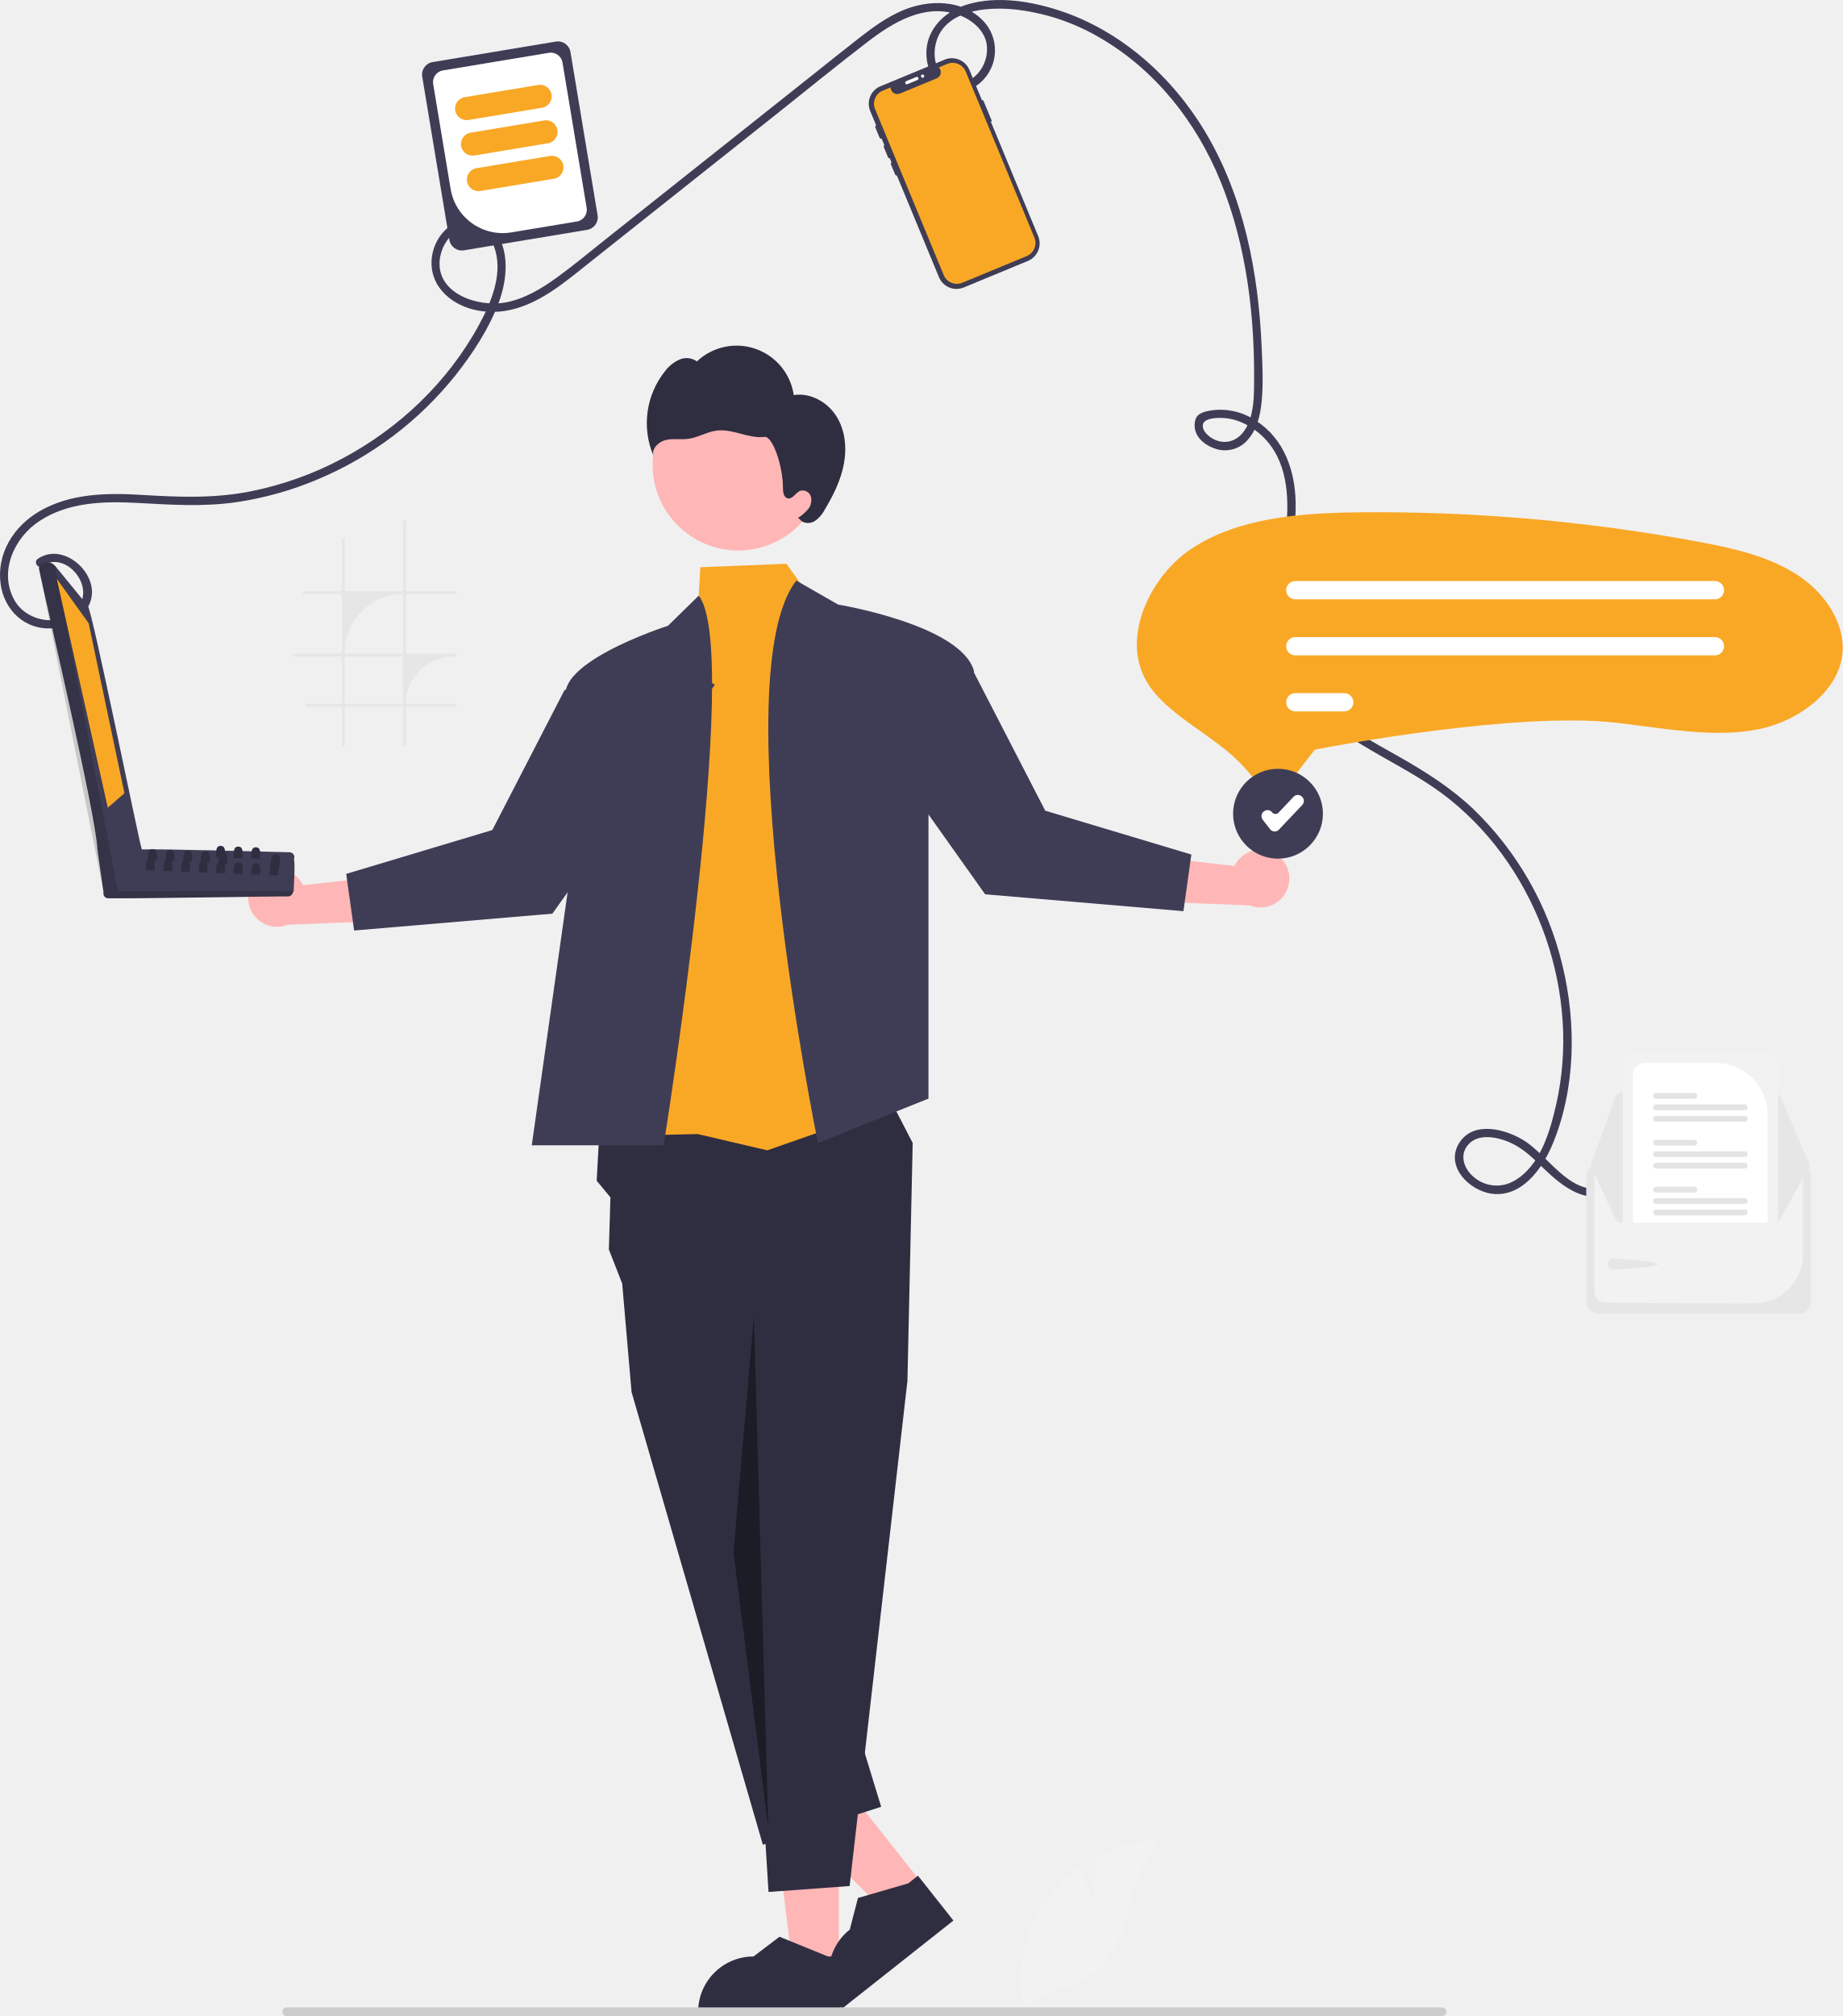
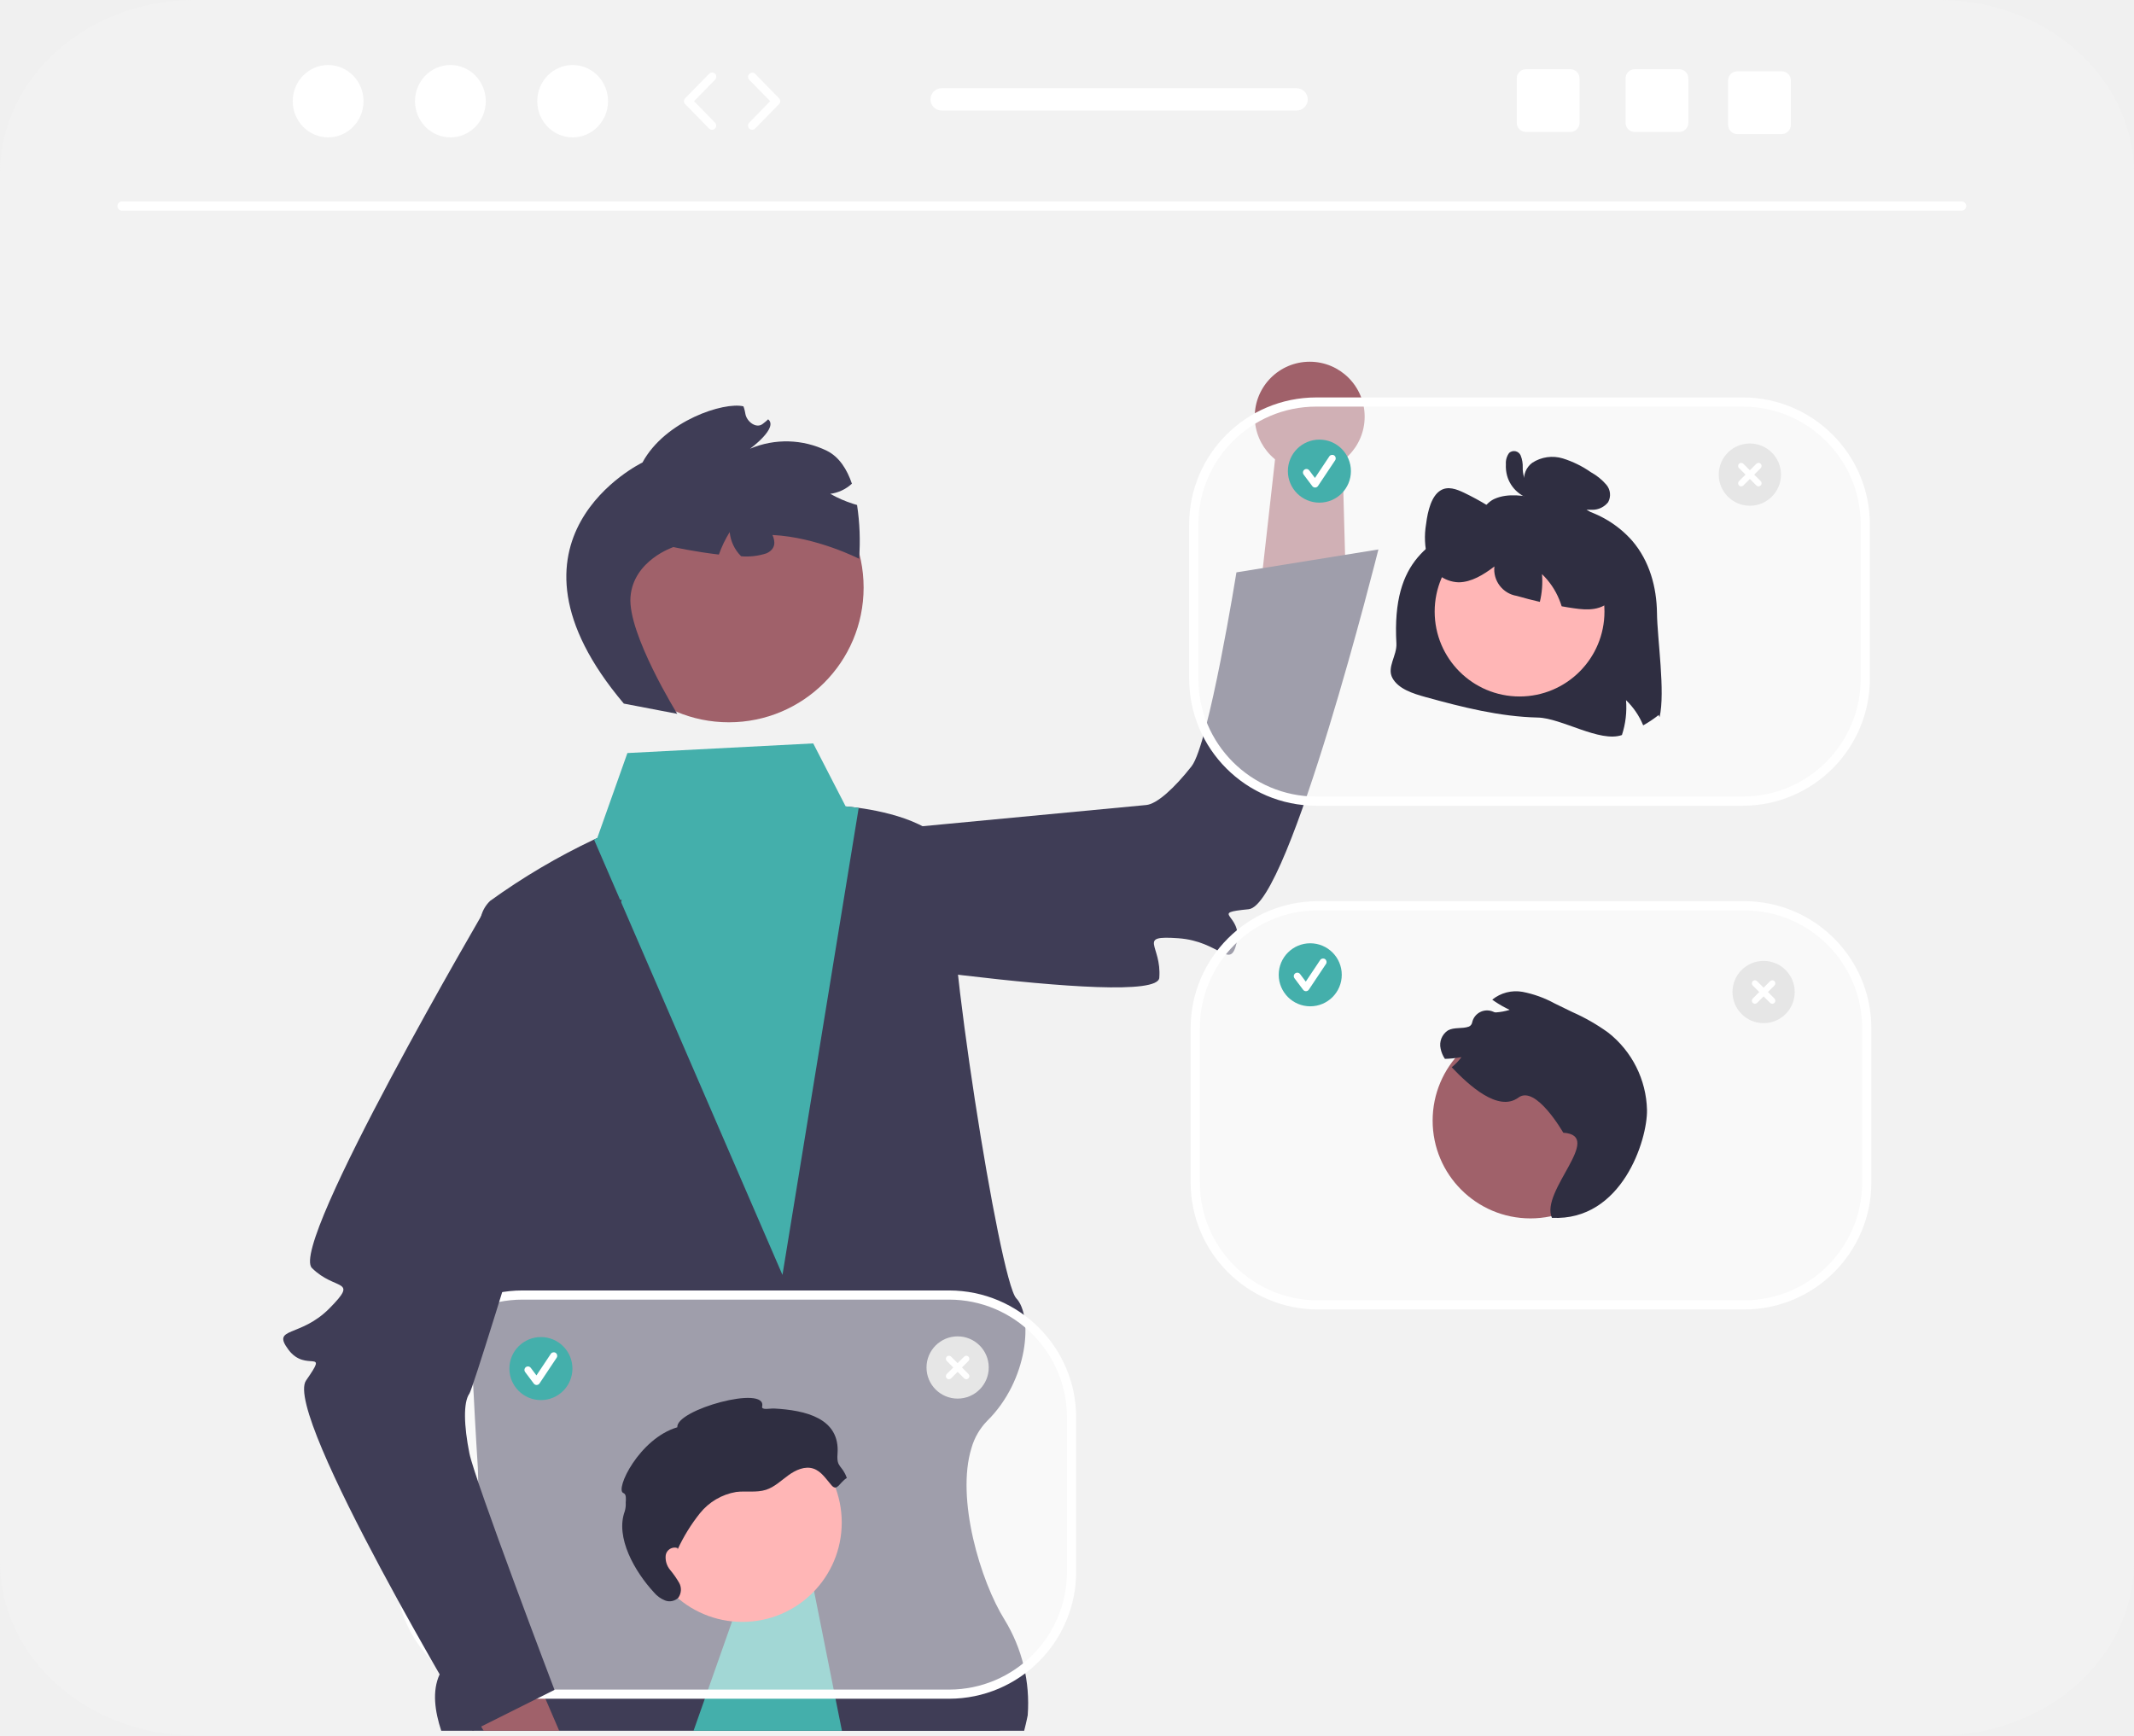
- <svg xmlns="http://www.w3.org/2000/svg" data-name="Layer 1" width="666.741" height="729.254" viewBox="0 0 666.741 729.254">
-   <path d="M281.824,290.106c8.344-5.707,19.084,6.871,13.242,14.702-5.905,7.916-18.816,5.672-23.262-2.411-5.672-10.313-.024-22.581,9.118-28.568,10.384-6.801,23.111-7.184,35.101-6.547,12.111.644,23.929,1.498,35.994-.238a120.739,120.739,0,0,0,29.693-8.328,126.144,126.144,0,0,0,49.875-37.784c6.154-7.808,11.905-16.583,15.428-25.93,2.713-7.199,3.999-16.668.154-23.715a12.073,12.073,0,0,0-18.353-3.687c-6.408,5.25-8.138,14.997-3.239,21.789,5.257,7.289,15.177,9.787,23.718,8.46,11.87-1.844,21.482-10.224,30.569-17.439l67.3-53.431c11.097-8.811,22.081-17.792,33.322-26.419,9.141-7.016,20.295-13.819,32.2-10.071,4.799,1.511,9.636,5.088,10.835,10.228a13.161,13.161,0,0,1-4.719,12.75,8.095,8.095,0,0,1-11.841-1.485c-2.509-3.499-2.715-8.488-1.27-12.442,3.862-10.567,18.032-11.672,27.488-10.813A77.226,77.226,0,0,1,664.76,99.125c19.984,11.607,34.764,30.489,43.432,51.716,9.605,23.519,12.564,49.545,12.172,74.793-.08,5.15-.436,10.846-3.335,15.286-2.839,4.349-7.792,5.665-12.234,2.757-1.447-.947-3.307-2.792-2.929-4.738.474-2.443,5.343-2.462,7.293-2.368,5.338.256,10.384,2.946,14.207,6.574,9.086,8.621,9.793,21.811,8.608,33.54-1.301,12.876-5.012,25.682-3.538,38.716,2.414,21.354,19.936,33.22,37.146,43.037,8.814,5.028,17.82,9.834,25.746,16.23a106.04,106.04,0,0,1,20.987,22.842,115.376,115.376,0,0,1,19.702,57.191,105.533,105.533,0,0,1-2.399,30.505c-2.264,9.779-5.83,22.106-15.226,27.359a12.607,12.607,0,0,1-14.367-1.289c-3.807-3.055-5.667-8.478-1.735-12.295,3.258-3.163,8.473-2.496,12.404-1.21,4.734,1.548,8.417,4.437,11.945,7.85,6.726,6.505,14.599,14.491,24.831,12.414,1.891-.384,1.09-3.276-.798-2.893-12.352,2.508-19.8-11.848-28.909-17.375-6.595-4.002-17.86-6.977-23.013.827-5.562,8.422,3.381,17.508,11.691,18.593,10.805,1.41,18.295-9.154,21.923-17.875,8.414-20.224,8.675-43.938,3.529-64.997a115.929,115.929,0,0,0-32.07-56.169c-7.976-7.602-17.12-13.43-26.659-18.855-9.63-5.476-19.665-10.73-27.904-18.246a41.84,41.84,0,0,1-14.156-32.263c.088-14.012,4.593-27.609,4.312-41.648-.233-11.64-4.188-23.006-14.314-29.559a23.145,23.145,0,0,0-14.191-3.961c-2.048.168-4.926.513-6.613,1.796-1.359,1.033-1.616,3.45-1.342,5.013.651,3.712,4.162,6.29,7.572,7.323a10.842,10.842,0,0,0,11.708-3.455c3.279-3.787,4.418-8.838,4.882-13.701.629-6.589.281-13.356-.009-19.956-1.18-26.82-6.48-54.282-20.418-77.575-11.848-19.8-30.274-36.401-52.368-43.746-10.411-3.461-22.761-5.535-33.504-2.387-9.243,2.708-16.325,10.315-14.799,20.39,1.292,8.528,10.129,14.427,17.916,9.044a15.523,15.523,0,0,0,2.487-23.396c-7.528-7.883-19.803-7.827-29.196-3.82-5.657,2.413-10.665,6.028-15.495,9.783-6.157,4.787-12.228,9.688-18.336,14.538l-73.581,58.418c-5.808,4.611-11.522,9.39-17.523,13.748-5.6,4.067-11.779,7.834-18.673,9.14-9.708,1.839-25.076-2.983-23.898-15.297.457-4.782,3.625-10.063,8.466-11.435,4.746-1.344,9.226,1.709,10.99,6.031,3.889,9.528-.678,20.426-5.221,28.791-11.248,20.71-28.991,37.576-49.781,48.55a121.035,121.035,0,0,1-33.109,11.749c-12.973,2.549-25.702,2.05-38.818,1.254-12.714-.771-26.066-.692-37.398,5.933-9.292,5.433-15.491,15.285-14.002,26.264,1.293,9.534,8.94,16.821,18.802,16.016,8.277-.676,16.594-7.744,13.657-16.723-2.432-7.434-11.819-13.297-18.999-8.386-1.584,1.083-.085,3.684,1.514,2.59Z" transform="translate(-266.6297 -85.37299)" fill="#3f3d56" />
-   <path d="M917.588,506.702H844.902a4.288,4.288,0,0,0-4.283,4.283v45.254a4.288,4.288,0,0,0,4.283,4.283h72.685a4.288,4.288,0,0,0,4.283-4.283v-45.254A4.288,4.288,0,0,0,917.588,506.702Z" transform="translate(-266.6297 -85.37299)" fill="#f2f2f2" style="isolation:isolate" />
-   <path d="M917.588,506.702H844.902a4.288,4.288,0,0,0-4.283,4.283v45.254a4.288,4.288,0,0,0,4.283,4.283h72.685a4.288,4.288,0,0,0,4.283-4.283v-45.254A4.288,4.288,0,0,0,917.588,506.702Zm1.406,32.506a17.608,17.608,0,0,1-17.311,17.539c-7.375.096,4.081.133-4.814.133-20.34,0-41.549-.194-49.463-.32a3.99,3.99,0,0,1-3.908-3.974V510.989a1.41,1.41,0,0,1,1.405-1.409h72.683a1.41,1.41,0,0,1,1.409,1.405Z" transform="translate(-266.6297 -85.37299)" fill="#e6e6e6" />
-   <path d="M908.64,480.644H853.262a2.38,2.38,0,0,0-2.237,1.578l-8.553,23.995a2.375,2.375,0,0,0,2.234,3.173l74.272.132h.003a2.375,2.375,0,0,0,2.183-3.311l-.13.055.13-.055-10.34-24.127A2.372,2.372,0,0,0,908.64,480.644Z" transform="translate(-266.6297 -85.37299)" fill="#e6e6e6" />
-   <path d="M921.356,506.732a2.382,2.382,0,0,1-.192.936L910.824,526.24a2.382,2.382,0,0,1-2.184,1.438H853.263a2.382,2.382,0,0,1-2.239-1.577l-8.551-18.44a2.374,2.374,0,0,1,1.44-3.034,2.337,2.337,0,0,1,.793-.139l9.073-.017,3.703-.006,48.726-.085,3.705-.006,9.066-.017H918.98A2.376,2.376,0,0,1,921.356,506.732Z" transform="translate(-266.6297 -85.37299)" fill="#e6e6e6" />
-   <path d="M850.351,540.647c1.098,0,16.178.922,16.178,2.02s-15.08,1.957-16.178,1.957a1.988,1.988,0,0,1,0-3.977Z" transform="translate(-266.6297 -85.37299)" fill="#e6e6e6" />
-   <path d="M905.192,466.046H858.498a4.726,4.726,0,0,0-4.72,4.72v56.912h54.863a2.346,2.346,0,0,0,1.271-.37V470.766A4.726,4.726,0,0,0,905.192,466.046Z" transform="translate(-266.6297 -85.37299)" fill="#f2f2f2" />
-   <path d="M887.369,469.873H861.78a4.303,4.303,0,0,0-4.299,4.297v53.508h48.726V488.71A18.859,18.859,0,0,0,887.369,469.873Z" transform="translate(-266.6297 -85.37299)" fill="#fff" />
-   <path d="M897.905,522.926H865.782a1.047,1.047,0,1,0,0,2.094h32.124a1.047,1.047,0,1,0,0-2.094Z" transform="translate(-266.6297 -85.37299)" fill="#e4e4e4" />
-   <path d="M897.905,518.785H865.782a1.048,1.048,0,0,0,0,2.096h32.124a1.048,1.048,0,1,0,0-2.096Z" transform="translate(-266.6297 -85.37299)" fill="#e4e4e4" />
-   <path d="M879.707,514.646h-13.925a1.047,1.047,0,1,0,0,2.094h13.925a1.047,1.047,0,1,0,0-2.094Z" transform="translate(-266.6297 -85.37299)" fill="#e4e4e4" />
-   <path d="M897.905,505.975H865.782a1.048,1.048,0,0,0,0,2.096h32.124a1.048,1.048,0,1,0,0-2.096Z" transform="translate(-266.6297 -85.37299)" fill="#e4e4e4" />
-   <path d="M897.905,501.836H865.782a1.047,1.047,0,1,0,0,2.094h32.124a1.047,1.047,0,1,0,0-2.094Z" transform="translate(-266.6297 -85.37299)" fill="#e4e4e4" />
-   <path d="M879.707,497.695h-13.925a1.048,1.048,0,0,0,0,2.096h13.925a1.048,1.048,0,1,0,0-2.096Z" transform="translate(-266.6297 -85.37299)" fill="#e4e4e4" />
-   <path d="M897.905,489.025H865.782a1.048,1.048,0,0,0,0,2.096h32.124a1.048,1.048,0,1,0,0-2.096Z" transform="translate(-266.6297 -85.37299)" fill="#e4e4e4" />
-   <path d="M897.905,484.886H865.782a1.048,1.048,0,0,0,0,2.096h32.124a1.048,1.048,0,1,0,0-2.096Z" transform="translate(-266.6297 -85.37299)" fill="#e4e4e4" />
-   <path d="M879.707,480.745h-13.925a1.048,1.048,0,0,0,0,2.096h13.925a1.048,1.048,0,1,0,0-2.096Z" transform="translate(-266.6297 -85.37299)" fill="#e4e4e4" />
-   <circle cx="267.124" cy="168.13" r="30.997" fill="#ffb6b6" />
-   <path d="M569.137,235.754c-3.261-5.044-9.379-8.406-15.311-7.462a20.909,20.909,0,0,0-35.033-12.195,6.502,6.502,0,0,0-6.358-.636,13.406,13.406,0,0,0-5.166,4.146,30.088,30.088,0,0,0-4.21,30.609c-.725-2.635,1.916-5.115,4.585-5.706,2.668-.591,5.467-.032,8.174-.417,3.468-.493,6.586-2.506,10.06-2.958,2.919-.381,5.855.368,8.702,1.118,2.847.75,5.775,1.515,8.699,1.168,2.924-.347,6.69,10.733,6.639,18.537-.01,1.479.295,3.378,1.74,3.691,1.78.386,2.811-2.07,4.505-2.739a3.134,3.134,0,0,1,3.844,2.044,5.11,5.11,0,0,1-.976,4.576,15.099,15.099,0,0,1-3.661,3.176l.698.58c1.161,1.533,3.568,1.6,5.241.651a11.311,11.311,0,0,0,3.763-4.284c3.095-5.148,5.81-10.632,6.902-16.538S572.398,240.799,569.137,235.754Z" transform="translate(-266.6297 -85.37299)" fill="#2f2e41" />
-   <polygon points="303.485 710.95 286.745 710.948 278.781 646.376 303.489 646.377 303.485 710.95" fill="#ffb6b6" />
-   <path d="M570.705,813.786l-51.48-.002v-.651A20.039,20.039,0,0,1,539.262,793.096h.001l9.404-7.134,17.545,7.135,4.494 0Z" transform="translate(-266.6297 -85.37299)" fill="#2f2e41" />
-   <polygon points="333.673 681.391 320.54 691.771 274.246 646.056 293.63 630.733 333.673 681.391" fill="#ffb6b6" />
-   <path d="M611.596,780.098l-40.386,31.925-.404-.511a20.039,20.039,0,0,1,3.292-28.145l.001-.001,2.952-11.428,18.188-5.284,3.525-2.787Z" transform="translate(-266.6297 -85.37299)" fill="#2f2e41" />
-   <polygon points="216.918 408.274 215.896 427.117 220.867 433.122 220.297 451.969 225.12 464.305 228.512 503.551 276.018 667.307 318.827 653.576 272.08 500.926 328.324 499.521 330.227 413.447 320.26 394.179 216.918 408.274" fill="#2f2e41" />
-   <polygon points="322.915 486.545 328.324 499.521 307.409 682.241 278.064 684.384 265.392 480.109 322.915 486.545" fill="#2f2e41" />
-   <polygon points="294.155 217.278 284.519 203.94 253.405 205.187 252.808 215.457 232.139 410.681 252.437 410.226 277.634 416.109 326.097 399.147 294.155 217.278" fill="#f9a826" />
-   <path d="M506.75,499.664H459.033l12.449-87.873,5.048-35.618s-3.573-25.456-5.303-38.757a7.529,7.529,0,0,1,.709-4.14,13.656,13.656,0,0,1,2.193-3.308c5.804-6.693,18.858-12.497,27.044-15.673,4.216-1.626,7.146-2.562,7.146-2.562L519.436,300.834C535.392,320.77,506.75,499.664,506.75,499.664Z" transform="translate(-266.6297 -85.37299)" fill="#3f3d56" />
-   <path d="M554.741,295.393l15.138,8.675s44.832,7.364,49.192,24.201l-16.503,49.815v104.693L562.562,498.82S528.052,329.682,554.741,295.393Z" transform="translate(-266.6297 -85.37299)" fill="#3f3d56" />
-   <polyline points="272.788 475.879 265.392 561.548 277.985 661.252" opacity="0.4" />
-   <path d="M360.849,401.658a10.387,10.387,0,0,1,15.43,3.948l36.677-4.148L404.263,418.557l-33.497,1.318a10.443,10.443,0,0,1-9.917-18.216Z" transform="translate(-266.6297 -85.37299)" fill="#ffb6b6" />
-   <polygon points="248.158 241.42 258.654 247.69 199.871 330.501 128.122 336.597 125.265 316.112 178.129 300.252 204.259 249.604 248.158 241.42" fill="#3f3d56" />
-   <path d="M728.725,394.658a10.387,10.387,0,0,0-15.43,3.948L676.618,394.459l8.693,17.098,33.497,1.318a10.443,10.443,0,0,0,9.917-18.216Z" transform="translate(-266.6297 -85.37299)" fill="#ffb6b6" />
-   <polygon points="308.156 234.42 297.661 240.69 356.444 323.501 428.193 329.597 431.049 309.112 378.186 293.252 352.056 242.604 308.156 234.42" fill="#3f3d56" />
-   <path d="M431.871,300.307v-1.094H413.524V273.681H412.432v25.531H391.405V279.496q-.551.434-1.089.892v18.824H376.428c-.154.362-.303.727-.443,1.094h14.332v21.454H372.522c.017.368.042.73.073,1.094h17.721v17.115H377.04c.163.368.334.73.514,1.089h12.763v14.388h1.089V341.059h21.027v14.388h1.092V341.059H431.871v-1.089H413.524a17.112,17.112,0,0,1,17.115-17.115h1.232v-1.094H413.524V300.307Zm-19.439,39.663H391.405v-17.115h21.027Zm0-18.21H391.405v-.429a21.026,21.026,0,0,1,21.027-21.024Z" transform="translate(-266.6297 -85.37299)" fill="#e6e6e6" />
-   <path d="M591.276,148.829a.585.585,0,0,1-.763-.316l-1.519-3.671a.584.584,0,0,1,1.08-.447l1.519,3.671A.585.585,0,0,1,591.276,148.829Z" transform="translate(-266.6297 -85.37299)" fill="#3f3d56" />
-   <path d="M621.92,121.632h0L617.386,110.674a6.864,6.864,0,0,0-8.967-3.718l0,0-23.216,9.608a6.864,6.864,0,0,0-3.718,8.967v0l24.878,60.117a6.864,6.864,0,0,0,8.967,3.718l0,0,23.216-9.608a6.864,6.864,0,0,0,3.718-8.967l0,0-17.115-41.359h0a.433.433,0,0,0,.234-.566l-2.897-7A.433.433,0,0,0,621.92,121.632Z" transform="translate(-266.6297 -85.37299)" fill="#3f3d56" />
-   <path d="M616.053,111.275l24.842,60.031a5.123,5.123,0,0,1-2.724,6.673.278.278,0,0,1-.05.025l-23.329,9.654a5.129,5.129,0,0,1-6.699-2.777l-24.842-60.031a5.125,5.125,0,0,1,2.779-6.695l2.829-1.171a2.436,2.436,0,0,0,3.37,2.239l13.301-5.504a2.37,2.37,0,0,0,.775-.52,2.429,2.429,0,0,0,.021-3.442l3.034-1.255A5.125,5.125,0,0,1,616.053,111.275Z" transform="translate(-266.6297 -85.37299)" fill="#f9a826" />
-   <path d="M588.685,142.566a.585.585,0,0,1-.763-.316l-1.519-3.671a.584.584,0,1,1,1.08-.447l1.519,3.671A.585.585,0,0,1,588.685,142.566Z" transform="translate(-266.6297 -85.37299)" fill="#3f3d56" />
-   <path d="M585.628,135.484a.585.585,0,0,1-.763-.316l-1.519-3.671a.584.584,0,1,1,1.08-.447l1.519,3.671A.585.585,0,0,1,585.628,135.484Z" transform="translate(-266.6297 -85.37299)" fill="#3f3d56" />
-   <path d="M594.18,115.505a.585.585,0,0,1,.316-.763l3.671-1.519a.584.584,0,0,1,.447,1.08l-3.671,1.519A.585.585,0,0,1,594.18,115.505Z" transform="translate(-266.6297 -85.37299)" fill="#fff" />
-   <circle cx="333.813" cy="27.54" r="0.584" fill="#fff" />
-   <path d="M727.162,372.752c-.074,0-.147-.001-.222-.004a5.391,5.391,0,0,1-4.335-2.465,60.897,60.897,0,0,0-12.82-13.887c-3.009-2.405-6.153-4.641-9.193-6.803-7.843-5.577-15.23-10.83-19.33-18.087-8.94-15.826,1.588-37.869,16.628-47.755,16.87-11.087,39.059-12.826,60.525-13.054q3.346-.035,6.697-.035h0a638.494,638.494,0,0,1,115.311,10.544c12.649,2.334,25.888,5.192,36.528,12.13,10.576,6.897,17.005,17.757,16.378,27.669-.916,14.47-16.255,25.282-30.223,28.109-13.313,2.692-27.144.873-41.786-1.054-3.233-.425-6.575-.865-9.88-1.247-35.92-4.152-103.398,8.645-106.253,9.192l-2.832.542L731.365,370.688A5.274,5.274,0,0,1,727.162,372.752Z" transform="translate(-266.6297 -85.37299)" fill="#f9a826" />
-   <path d="M887.117,302.162H735.296a3.303,3.303,0,0,1,0-6.607H887.117a3.303,3.303,0,0,1,0,6.607Z" transform="translate(-266.6297 -85.37299)" fill="#fff" />
-   <path d="M887.117,322.438H735.296a3.303,3.303,0,0,1-.007-6.607h151.828a3.303,3.303,0,0,1,0,6.607Z" transform="translate(-266.6297 -85.37299)" fill="#fff" />
-   <path d="M752.988,342.714H735.296a3.303,3.303,0,0,1,0-6.607h17.693a3.303,3.303,0,0,1,0,6.607Z" transform="translate(-266.6297 -85.37299)" fill="#fff" />
-   <circle cx="462.407" cy="294.352" r="16.057" fill="#fff" />
-   <path d="M729.037,395.978a16.253,16.253,0,1,1,16.253-16.253A16.271,16.271,0,0,1,729.037,395.978Z" transform="translate(-266.6297 -85.37299)" fill="#3f3d56" />
-   <path d="M727.834,386.142c-.034,0-.068-.001-.103-.003a2.1,2.1,0,0,1-1.557-.809l-2.683-3.45a2.101,2.101,0,0,1,.368-2.948l.097-.075a2.1,2.1,0,0,1,2.949.368,1.532,1.532,0,0,0,2.32.113l5.448-5.752a2.104,2.104,0,0,1,2.97-.081l.089.085a2.1,2.1,0,0,1,.08,2.97l-8.455,8.925A2.098,2.098,0,0,1,727.834,386.142Z" transform="translate(-266.6297 -85.37299)" fill="#fff" />
-   <path d="M429.222,172.166l-9.824-59.076a4.577,4.577,0,0,1,3.76-5.26l44.615-7.419a4.577,4.577,0,0,1,5.26,3.76l9.823,59.076a4.577,4.577,0,0,1-3.76,5.26l-44.615,7.419A4.577,4.577,0,0,1,429.222,172.166Z" transform="translate(-266.6297 -85.37299)" fill="#3f3d56" />
-   <path d="M429.677,153.754l-6.315-37.979a4.286,4.286,0,0,1,3.521-4.926l38.343-6.376a4.287,4.287,0,0,1,4.926,3.521l8.742,52.569a4.287,4.287,0,0,1-3.522,4.926l-23.753,3.95A19.094,19.094,0,0,1,429.677,153.754Z" transform="translate(-266.6297 -85.37299)" fill="#fff" />
-   <path d="M431.332,125.339a4.189,4.189,0,0,1,3.441-4.814l26.598-4.423a4.184,4.184,0,1,1,1.373,8.255L436.146,128.78A4.189,4.189,0,0,1,431.332,125.339Z" transform="translate(-266.6297 -85.37299)" fill="#f9a826" />
-   <path d="M433.467,138.18a4.189,4.189,0,0,1,3.441-4.814l26.598-4.423a4.184,4.184,0,0,1,1.373,8.255l-26.598,4.423A4.189,4.189,0,0,1,433.467,138.18Z" transform="translate(-266.6297 -85.37299)" fill="#f9a826" />
-   <path d="M435.602,151.02a4.189,4.189,0,0,1,3.441-4.814l26.598-4.423a4.184,4.184,0,0,1,1.373,8.255l-26.598,4.423A4.189,4.189,0,0,1,435.602,151.02Z" transform="translate(-266.6297 -85.37299)" fill="#f9a826" />
-   <path d="M662.326,772.971l.707-15.9a51.353,51.353,0,0,1,23.953-6.063c-11.504,9.405-10.066,27.536-17.866,40.184a30.889,30.889,0,0,1-22.651,14.274l-9.627,5.894a51.76,51.76,0,0,1,10.91-41.943,49.997,49.997,0,0,1,9.189-8.538C659.246,766.959,662.326,772.971,662.326,772.971Z" transform="translate(-266.6297 -85.37299)" fill="#f2f2f2" />
-   <path d="M789.969,813.074a1.549,1.549,0,0,1-1.553,1.553H370.366a1.553,1.553,0,1,1,0-3.106H788.416A1.549,1.549,0,0,1,789.969,813.074Z" transform="translate(-266.6297 -85.37299)" fill="#ccc" />
-   <path d="M371.373,393.657c-7.414-.148-47.24-1.291-53.771-1.01-.369-1.293-12.75,14.573-13.051,14.671a1.808,1.808,0,0,0,.605,2.908c.728.442,64.932-.746,65.71-.591a1.786,1.786,0,0,0,1.594-1.038l.429-.961c.045-1.644.583-10.048.1-11.485A1.778,1.778,0,0,0,371.373,393.657Z" transform="translate(-266.6297 -85.37299)" fill="#3f3d56" />
-   <path d="M372.889,407.634c-.377.905-.859,2.043-2.023,2.001l-65.032.73a1.794,1.794,0,0,1-1.565-2.633Z" transform="translate(-266.6297 -85.37299)" opacity="0.17" style="isolation:isolate" />
-   <path d="M317.906,392.453c-.7-1.211-18.086-87.238-19.537-87.958l-11.87-14.521-1.061-.798c-1.475-.81-5.014-.262-4.696,1.991h0c2.789,13.37,20.726,89.518,21.119,101.39L304.02,407.682a1.863,1.863,0,0,0,2.3,1.53,3.583,3.583,0,0,0,2.877-2.079C309.359,406.599,318.719,392.762,317.906,392.453Z" transform="translate(-266.6297 -85.37299)" fill="#3f3d56" />
-   <path d="M286.496,289.974l22.703,117.161c-.759,1.922-4.312,3.268-5.139.747-.014-.003-23.291-116.644-23.315-116.713C280.497,288.362,285.135,288.273,286.496,289.974Z" transform="translate(-266.6297 -85.37299)" opacity="0.17" style="isolation:isolate" />
-   <polygon points="20.55 209.392 32.081 225.464 45.023 286.929 39.006 292.177 20.55 209.392" fill="#f9a826" />
-   <path d="M363.93,401.945l3.19.13a12.539,12.539,0,0,1,.46-2.76c.48-2.28.91-4.99-1.08-4.98-1.35-.13-1.81,1.58-2.05,3.44A26.32,26.32,0,0,1,363.93,401.945Z" transform="translate(-266.6297 -85.37299)" fill="#2f2e41" />
-   <path d="M345.63,397.655l2.15.08,1.04.04c-.02-1.14.51-3.49-.78-4.07a1.6,1.6,0,0,0-.65-.13c-1.21-.07-1.57.85-1.68,1.91-.07.64-.04,1.32-.06,1.85C345.65,397.445,345.64,397.555,345.63,397.655Z" transform="translate(-266.6297 -85.37299)" fill="#2f2e41" />
-   <path d="M339.26,397.395l2.16.09,1.03.04c-.02-1.31.67-4.17-1.43-4.21-1.94-.11-1.69,2.36-1.74,3.76C339.28,397.185,339.27,397.295,339.26,397.395Z" transform="translate(-266.6297 -85.37299)" fill="#2f2e41" />
-   <path d="M332.89,397.145l2.15.08,1.04.04c-.02-1.3.67-4.16-1.43-4.2-1.94-.12-1.69,2.35-1.74,3.76C332.91,396.935,332.9,397.045,332.89,397.145Z" transform="translate(-266.6297 -85.37299)" fill="#2f2e41" />
-   <path d="M326.52,396.885l2.16.09,1.03.04c-.02-1.31.67-4.16-1.43-4.21-1.94-.11-1.69,2.36-1.74,3.76C326.54,396.675,326.53,396.785,326.52,396.885Z" transform="translate(-266.6297 -85.37299)" fill="#2f2e41" />
-   <path d="M320.15,396.635l2.15.08,1.04.04c-.02-1.2.56-3.71-.98-4.14h-.01a1.464,1.464,0,0,0-.44-.06,1.506,1.506,0,0,0-.54.05h-.01c-1.34.35-1.15,2.45-1.19,3.71C320.17,396.425,320.16,396.535,320.15,396.635Z" transform="translate(-266.6297 -85.37299)" fill="#2f2e41" />
-   <path d="M357.5,395.955l3.19.13c0-.12,0-.25.01-.4a13.331,13.331,0,0,0,.04-2.29c-.11-.84-.47-1.5-1.48-1.52-1.03-.06-1.44.6-1.6,1.45a3.115,3.115,0,0,0-.08.44v.01C357.5,394.555,357.55,395.395,357.5,395.955Z" transform="translate(-266.6297 -85.37299)" fill="#2f2e41" />
-   <path d="M351.13,395.695l3.19.13a23.281,23.281,0,0,0,.06-2.58c-.09-.88-.44-1.6-1.49-1.62-1.06-.07-1.47.65-1.63,1.54C351.11,394.025,351.19,395.055,351.13,395.695Z" transform="translate(-266.6297 -85.37299)" fill="#2f2e41" />
-   <path d="M344.76,395.445l.95.04,2.24.09c-.01-.48.08-1.18.09-1.87a4.233,4.233,0,0,0-.02-.62c-.08-.93-.41-1.7-1.5-1.72-1.11-.06-1.5.71-1.64,1.65C344.74,393.854,344.82,394.825,344.76,395.445Z" transform="translate(-266.6297 -85.37299)" fill="#2f2e41" />
-   <path d="M357.56,401.695l3.19.12c-.01-1.3.67-4.16-1.43-4.2C357.22,397.485,357.68,400.385,357.56,401.695Z" transform="translate(-266.6297 -85.37299)" fill="#2f2e41" />
-   <path d="M351.19,401.435l3.19.13c-.01-1.31.67-4.17-1.43-4.21C350.85,397.235,351.31,400.135,351.19,401.435Z" transform="translate(-266.6297 -85.37299)" fill="#2f2e41" />
-   <path d="M344.82,401.185l3.19.12c-.01-.93.34-2.65-.23-3.57a1.32,1.32,0,0,0-1.2-.63,1.406,1.406,0,0,0-.93.23C344.63,398.005,344.92,400.125,344.82,401.185Z" transform="translate(-266.6297 -85.37299)" fill="#2f2e41" />
-   <path d="M338.45,400.925l3.19.13c-.01-.93.33-2.64-.22-3.57a1.323,1.323,0,0,0-1.21-.64,1.389,1.389,0,0,0-.93.23C338.26,397.765,338.55,399.875,338.45,400.925Z" transform="translate(-266.6297 -85.37299)" fill="#2f2e41" />
-   <path d="M332.08,400.675l3.19.12c-.01-.93.34-2.65-.23-3.57a1.319,1.319,0,0,0-1.2-.63,1.405,1.405,0,0,0-.93.23C331.89,397.495,332.18,399.615,332.08,400.675Z" transform="translate(-266.6297 -85.37299)" fill="#2f2e41" />
-   <path d="M325.71,400.415l3.19.13c-.01-.93.33-2.64-.22-3.57a1.312,1.312,0,0,0-1.21-.64,1.389,1.389,0,0,0-.93.23C325.52,397.255,325.81,399.365,325.71,400.415Z" transform="translate(-266.6297 -85.37299)" fill="#2f2e41" />
-   <path d="M319.34,400.165l3.19.12c-.01-.93.33-2.64-.23-3.57a1.308,1.308,0,0,0-1.2-.63,1.405,1.405,0,0,0-.93.23C319.15,396.995,319.44,399.104,319.34,400.165Z" transform="translate(-266.6297 -85.37299)" fill="#2f2e41" />
+ <svg xmlns="http://www.w3.org/2000/svg" data-name="Layer 1" width="466" height="379" viewBox="0 0 466 379">
+   <path d="M833,298.436V601.564C833,622.518,813.962,639.5,790.472,639.5H409.528C386.038,639.5,367,622.518,367,601.564V298.436C367,277.482,386.038,260.5,409.528,260.5h380.943C813.962,260.5,833,277.482,833,298.436Z" transform="translate(-367 -260.5)" fill="#f2f2f2" />
+   <path d="M522.404,638.5l27.265-5.91,31.592-6.855s1.71,5.233,4.11,12.765Z" transform="translate(-367 -260.5)" fill="#2f2e41" />
+   <path d="M591.422,635.105s-.255,1.366-.779,3.395H463.356c-1.404-4.276-2.03-8.68-.357-12.318a8.786,8.786,0,0,1,1.059-1.787,9.25,9.25,0,0,1,1.047-1.213c2.502-2.476,4.034-7.812,4.953-13.888A161.937,161.937,0,0,0,471.423,584.225c.013-.013.013-.013,0-.013-.026-1.978-.077-3.166-.077-3.166s-.485-7.314-1.034-18.368c.013,0,0-.013,0-.013-1.506-29.831-3.549-86.939,1.749-102.078a7.145,7.145,0,0,1,1.978-3.344,143.826,143.826,0,0,1,22.67-13.39c.46-.204.702-.319.702-.319l17.475-.332,21.7-3.829,15.075-2.757s1.111.077,2.847.319c5.769.791,18.457,3.383,20.244,10.888,0,.013.013.026.013.038a8.055,8.055,0,0,1,.115,3c-1.71,12.509,10.365,89.339,14.041,93.181s2.706,17.883-6.382,26.805a13.895,13.895,0,0,0-3.395,5.884c-3.434,11.041,1.953,29.078,7.225,37.515A34.955,34.955,0,0,1,591.422,635.105Z" transform="translate(-367 -260.5)" fill="#3f3d56" />
+   <polygon points="293.935 128.986 293.569 115.629 293.08 97.717 278.8 97.057 276.801 114.854 274.938 131.392 293.935 128.986" fill="#a0616a" />
+   <path d="M514.67,446.043l20.033,21.499s84.881,13.709,85.449,6.511-5.023-9.283,4.142-8.644,11.367,7.151,12.764.924-6.288-6.38,2.61-7.263S668,380.5,668,380.5l-31,5s-6.026,37.562-9.804,42.362-7.57,8.245-9.901,8.452S514.67,446.043,514.67,446.043Z" transform="translate(-367 -260.5)" fill="#3f3d56" />
+   <circle cx="159.158" cy="128.318" r="29.429" fill="#a0616a" />
+   <path d="M503.225,414.164l11.667,2.234s-10.85-17.513-10.212-25.529c.638-8.016,9.369-10.888,9.369-10.888s4.838,1.047,9.931,1.634a25.608,25.608,0,0,1,2.361-4.914,8.573,8.573,0,0,0,2.502,5.285,13.959,13.959,0,0,0,5.527-.638c2.017-.919,1.978-2.515,1.315-4.008,9.714.472,18.917,5.195,18.917,5.195A52.206,52.206,0,0,0,554.155,370.79c-.281-.077-.562-.166-.843-.255a26.057,26.057,0,0,1-5.004-2.183,8.618,8.618,0,0,0,4.723-2.221c-1.072-3.14-2.783-5.859-5.476-7.186a20.188,20.188,0,0,0-16.76-.447s6.242-4.557,3.944-6.421c-.153.153-.306.294-.472.434-.217.179-.46.37-.689.549-1.417,1.149-3.536-.472-3.817-2.208a5.852,5.852,0,0,0-.128-.651c-.038-.179-.089-.357-.14-.523a4.332,4.332,0,0,0-.153-.434c-4.251-1.021-17.104,3.127-22.044,12.267C507.297,361.51,472.769,378.104,503.225,414.164Z" transform="translate(-367 -260.5)" fill="#3f3d56" />
+   <polygon points="122.115 378 105.623 378 105.061 377.068 97.058 363.895 92.641 356.619 103.057 348.795 107.959 345.119 118.77 370.226 122.115 378" fill="#a0616a" />
+   <path d="M496.715,443.854l41.153,95.083,16.645-102.001c-1.736-.243-2.846-.319-2.846-.319l-7.084-13.76-40.578,2.106L497.417,443.535S497.174,443.65,496.715,443.854Z" transform="translate(-367 -260.5)" fill="#44afab" />
+   <polygon points="183.856 378 151.447 378 172.139 319.283 182.669 372.09 183.856 378" fill="#44afab" />
+   <rect x="261" y="197.816" width="146.648" height="87.168" rx="26.744" fill="#fff" opacity="0.5" />
+   <path d="M747.903,546.483H654.744A27.776,27.776,0,0,1,627,518.739V485.06a27.776,27.776,0,0,1,27.744-27.744h93.159a27.776,27.776,0,0,1,27.744,27.744v33.68A27.776,27.776,0,0,1,747.903,546.483Zm-93.159-87.168A25.773,25.773,0,0,0,629,485.06v33.68a25.773,25.773,0,0,0,25.744,25.744h93.159a25.773,25.773,0,0,0,25.744-25.744V485.06a25.773,25.773,0,0,0-25.744-25.744Z" transform="translate(-367 -260.5)" fill="#fff" />
+   <circle cx="334.204" cy="244.735" r="21.36" fill="#a0616a" />
+   <path d="M705.888,526.474c-2.623-5.847,11.586-17.979,2.482-18.594,0,0-5.985-10.492-9.785-7.679-4.4,3.257-10.811-2.659-14.578-6.616a12.582,12.582,0,0,0,2.142-2.211,23.659,23.659,0,0,1-3.626.38,6.149,6.149,0,0,1-.929-2.209,3.763,3.763,0,0,1,1.576-3.998c1.38-.769,3.144-.3,4.619-.851a1.267,1.267,0,0,0,.697-.948,3.329,3.329,0,0,1,4.584-2.295,1.197,1.197,0,0,0,.56.156,12.98,12.98,0,0,0,3.029-.559,23.997,23.997,0,0,1-3.18-1.794c-.208-.141-.416-.283-.62-.432a8.205,8.205,0,0,1,6.631-1.706,24.102,24.102,0,0,1,6.969,2.516q1.937.944,3.866,1.884a42.985,42.985,0,0,1,7.874,4.513,22.15,22.15,0,0,1,8.455,16.867C726.77,509.401,721.205,527.226,705.888,526.474Z" transform="translate(-367 -260.5)" fill="#2f2e41" />
+   <rect x="87.352" y="282.832" width="146.648" height="87.168" rx="26.744" fill="#fff" opacity="0.5" />
+   <path d="M574.256,631.5H481.097a27.776,27.776,0,0,1-27.744-27.744V570.076A27.776,27.776,0,0,1,481.097,542.332h93.159A27.776,27.776,0,0,1,602,570.076v33.68A27.776,27.776,0,0,1,574.256,631.5Zm-93.159-87.168a25.773,25.773,0,0,0-25.744,25.744v33.68A25.773,25.773,0,0,0,481.097,629.5h93.159A25.773,25.773,0,0,0,600,603.756V570.076A25.773,25.773,0,0,0,574.256,544.332Z" transform="translate(-367 -260.5)" fill="#fff" />
+   <circle cx="162.107" cy="332.513" r="21.703" fill="#ffb6b6" />
+   <path d="M514.969,598.589a1.99,1.99,0,0,0-2.591,1.521,4.253,4.253,0,0,0,.941,3.234,20.353,20.353,0,0,1,1.985,2.836,3.043,3.043,0,0,1-.189,3.267,2.727,2.727,0,0,1-2.852.602,6.093,6.093,0,0,1-2.474-1.787c-4.149-4.502-8.477-11.974-6.356-17.717a5.609,5.609,0,0,0,.207-1.891c.041-.731.176-1.831-.512-2.08-1.921-.693,3.469-11.92,11.786-14.363-.405-3.833,19.606-9.347,18.513-4.535-.196.864,1.736.394,2.621.442,6.789.367,14.457,2.074,13.839,9.943-.239,3.047,1.021,2.344,2.033,5.229-1.577.94-2.094,3.001-3.309,1.626s-2.254-3.098-3.996-3.676c-1.855-.615-3.868.305-5.45,1.452s-3.034,2.573-4.894,3.174c-2.086.674-4.36.205-6.535.478a12.931,12.931,0,0,0-7.881,4.63,38.439,38.439,0,0,0-4.895,7.935" transform="translate(-367 -260.5)" fill="#2f2e41" />
+   <path d="M502.765,457.008l-29.358,1.276s-43.399,74.034-38.294,79.14,10.322,2.207,3.884,8.762-12.82,4.002-8.99,9.108,8.935-.64,3.829,6.701S470.216,638.5,470.216,638.5l17.87-8.935s-17.39-45.696-18.587-51.686-1.355-11.11,0-13.018S502.765,457.008,502.765,457.008Z" transform="translate(-367 -260.5)" fill="#3f3d56" />
+   <circle cx="286.117" cy="212.893" r="6.883" fill="#44afab" />
+   <path d="M652.178,476.976a.765.765,0,0,1-.612-.306l-1.878-2.504a.766.766,0,1,1,1.225-.919l1.229,1.638,3.155-4.733a.766.766,0,0,1,1.274.849l-3.756,5.633a.766.766,0,0,1-.616.341Z" transform="translate(-367 -260.5)" fill="#fff" />
+   <circle cx="118.117" cy="298.893" r="6.883" fill="#44afab" />
+   <path d="M484.178,562.976a.765.765,0,0,1-.612-.306l-1.878-2.504a.766.766,0,1,1,1.225-.919l1.229,1.638,3.155-4.733a.766.766,0,0,1,1.274.849l-3.756,5.633a.766.766,0,0,1-.616.341Z" transform="translate(-367 -260.5)" fill="#fff" />
+   <path d="M752.117,483.95a6.796,6.796,0,1,1,6.796-6.796A6.796,6.796,0,0,1,752.117,483.95Z" transform="translate(-367 -260.5)" fill="#e6e6e6" />
+   <path d="M754.487,478.577l-1.422-1.422,1.422-1.422a.67.67,0,1,0-.948-.948l-1.422,1.422-1.422-1.422a.67.67,0,0,0-.948.948l1.422,1.422-1.422,1.422a.67.67,0,1,0,.948.948l1.422-1.422,1.422,1.422a.67.67,0,1,0,.948-.948Z" transform="translate(-367 -260.5)" fill="#fff" />
+   <path d="M576.117,565.951a6.796,6.796,0,1,1,6.796-6.796A6.796,6.796,0,0,1,576.117,565.951Z" transform="translate(-367 -260.5)" fill="#e6e6e6" />
+   <path d="M578.487,560.577l-1.422-1.422,1.422-1.422a.67.67,0,0,0-.948-.948l-1.422,1.422-1.422-1.422a.67.67,0,0,0-.948.948l1.422,1.422-1.422,1.422a.67.67,0,1,0,.948.948l1.422-1.422,1.422,1.422a.67.67,0,0,0,.948-.948Z" transform="translate(-367 -260.5)" fill="#fff" />
+   <circle cx="286" cy="91" r="12" fill="#a0616a" />
+   <rect x="260.676" y="87.799" width="146.648" height="87.168" rx="26.744" fill="#fff" opacity="0.5" />
+   <path d="M747.58,436.468H654.42a27.776,27.776,0,0,1-27.744-27.744V375.043a27.776,27.776,0,0,1,27.744-27.744h93.16a27.776,27.776,0,0,1,27.744,27.744v33.68A27.776,27.776,0,0,1,747.58,436.468Zm-93.16-87.168a25.773,25.773,0,0,0-25.744,25.744v33.68a25.773,25.773,0,0,0,25.744,25.744h93.16a25.773,25.773,0,0,0,25.744-25.744V375.043a25.773,25.773,0,0,0-25.744-25.744Z" transform="translate(-367 -260.5)" fill="#fff" />
+   <path d="M728.834,394.386c.061,5.597,1.843,17.25.566,22.733l-.206-.459a25.154,25.154,0,0,1-3.372,2.256,16.159,16.159,0,0,0-3.747-5.505,19.343,19.343,0,0,1-.895,7.616c-4.779,1.72-13.167-3.701-18.366-3.816-8.365-.191-16.516-2.271-24.506-4.473-2.837-.78-5.956-1.797-7.241-4.152s1.014-4.897.864-7.555c-1.071-18.929,7.945-22.102,16.524-27.16,1.888-1.113,2.814-3.51,4.947-4.443,2.959-1.292,6.484-.673,9.703-.023a4.903,4.903,0,0,1-3.242-3.548,4.424,4.424,0,0,1,1.728-4.282,7.969,7.969,0,0,1,6.683-.956,22.336,22.336,0,0,1,6.132,3.013,12.181,12.181,0,0,1,3.364,2.722,3.373,3.373,0,0,1,.398,3.823,4.37,4.37,0,0,1-3.418,1.659,11.438,11.438,0,0,1-3.013-.313,22.918,22.918,0,0,1,11.676,7.065C727.243,383.046,728.765,388.789,728.834,394.386Z" transform="translate(-367 -260.5)" fill="#2f2e41" />
+   <circle cx="331.827" cy="133.572" r="18.538" fill="#ffb6b6" />
+   <path d="M719.054,391.274c-2.179,2.638-5.421,2.5-8.304,2.08-.91-.13-1.82-.275-2.73-.444-.161-.512-.344-1.025-.551-1.522a16.159,16.159,0,0,0-3.747-5.505,19.042,19.042,0,0,1-.466,6.064q-2.535-.585-5.047-1.307a5.853,5.853,0,0,1-4.878-6.423c-2.409,1.835-5.031,3.426-7.784,3.456a7.264,7.264,0,0,1-6.805-5.299,17.491,17.491,0,0,1-.329-7.417c.367-2.944,1.193-6.178,3.181-7.363,1.598-.963,3.441-.275,5.085.505a58.575,58.575,0,0,1,10.246,6.285l.038.803c.826-3.953,3.556-7.004,6.53-7.31,2.003-.199,3.961.726,5.849,1.659a27.586,27.586,0,0,1,6.813,4.29,15.183,15.183,0,0,1,4.603,7.929C721.471,385.065,720.935,388.995,719.054,391.274Z" transform="translate(-367 -260.5)" fill="#2f2e41" />
+   <path d="M700.704,365.547c.19.016-.277-.091-.125-.027a1.512,1.512,0,0,1-.214-.12c-.012-.007-.162-.129-.064-.044a1.488,1.488,0,0,1-.492-.686,6.164,6.164,0,0,1-.29-2.042,6.459,6.459,0,0,0-.455-2.663,1.59,1.59,0,0,0-2.504-.558,3.702,3.702,0,0,0-.72,2.474,7.969,7.969,0,0,0,.269,2.541,7.289,7.289,0,0,0,2.231,3.504,7.624,7.624,0,0,0,4.416,1.864,1.158,1.158,0,0,0,.811-1.958l-2.052-1.948a1.147,1.147,0,0,0-1.622,1.622l2.052,1.948.811-1.958a4.562,4.562,0,0,1-.996-.204,3.84,3.84,0,0,1-.995-.436,4.759,4.759,0,0,1-.848-.593,6.557,6.557,0,0,1-.476-.463q-.082-.089-.161-.18c.004.004-.216-.271-.122-.145a6.469,6.469,0,0,1-.617-1.033,2.612,2.612,0,0,1-.151-.399,6.067,6.067,0,0,1-.178-.686,5.958,5.958,0,0,1-.078-1.477,6.047,6.047,0,0,1,.063-.625,2.484,2.484,0,0,0,.064-.333c.004-.278-.038.149-.183.214l-.579.157a.63.63,0,0,1-.472-.276q-.036-.144.02.051a3.743,3.743,0,0,1,.101.464,10.827,10.827,0,0,1,.077,1.096,10.902,10.902,0,0,0,.269,2.307,3.693,3.693,0,0,0,3.209,2.908,1.156,1.156,0,0,0,1.147-1.147A1.17,1.17,0,0,0,700.704,365.547Z" transform="translate(-367 -260.5)" fill="#2f2e41" />
+   <circle cx="288.117" cy="102.893" r="6.883" fill="#44afab" />
+   <path d="M654.178,366.976a.765.765,0,0,1-.612-.306l-1.878-2.504a.766.766,0,1,1,1.225-.919l1.229,1.638,3.155-4.733a.766.766,0,0,1,1.274.849l-3.756,5.633a.766.766,0,0,1-.616.341Z" transform="translate(-367 -260.5)" fill="#fff" />
+   <path d="M749.117,370.95a6.796,6.796,0,1,1,6.796-6.796A6.796,6.796,0,0,1,749.117,370.95Z" transform="translate(-367 -260.5)" fill="#e6e6e6" />
+   <path d="M751.487,365.577l-1.422-1.422,1.422-1.422a.67.67,0,1,0-.948-.948l-1.422,1.422-1.422-1.422a.67.67,0,0,0-.948.948l1.422,1.422-1.422,1.422a.67.67,0,1,0,.948.948l1.422-1.422,1.422,1.422a.67.67,0,1,0,.948-.948Z" transform="translate(-367 -260.5)" fill="#fff" />
+   <path d="M795.365,306.5H393.635a1,1,0,0,1,0-2H795.365a1,1,0,0,1,0,2Z" transform="translate(-367 -260.5)" fill="#fff" />
+   <ellipse cx="71.654" cy="22.1" rx="7.728" ry="7.9" fill="#fff" />
+   <ellipse cx="98.351" cy="22.1" rx="7.728" ry="7.9" fill="#fff" />
+   <ellipse cx="125.048" cy="22.1" rx="7.728" ry="7.9" fill="#fff" />
+   <path d="M522.489,288.844a.911.911,0,0,1-.653-.275l-5.214-5.33a.913.913,0,0,1,0-1.278l5.214-5.33a.914.914,0,1,1,1.306,1.278l-4.589,4.691,4.589,4.691a.914.914,0,0,1-.653,1.553Z" transform="translate(-367 -260.5)" fill="#fff" />
+   <path d="M531.251,288.844a.914.914,0,0,1-.653-1.553l4.589-4.691-4.589-4.691a.914.914,0,0,1,1.306-1.278l5.214,5.33a.913.913,0,0,1,0,1.278l-5.214,5.33A.911.911,0,0,1,531.251,288.844Z" transform="translate(-367 -260.5)" fill="#fff" />
+   <path d="M733.674,275.614h-9.696a2.001,2.001,0,0,0-2.001,2.001v9.705a2.001,2.001,0,0,0,2.001,2.001h9.696a2.009,2.009,0,0,0,2.01-2.001v-9.705A2.009,2.009,0,0,0,733.674,275.614Z" transform="translate(-367 -260.5)" fill="#fff" />
+   <path d="M709.914,275.614h-9.696a2.001,2.001,0,0,0-2.001,2.001v9.705a2.001,2.001,0,0,0,2.001,2.001h9.696a2.009,2.009,0,0,0,2.01-2.001v-9.705A2.009,2.009,0,0,0,709.914,275.614Z" transform="translate(-367 -260.5)" fill="#fff" />
+   <path d="M756.063,276.071h-9.696a2.001,2.001,0,0,0-2.001,2.001v9.705a2.001,2.001,0,0,0,2.001,2.001h9.696a2.009,2.009,0,0,0,2.01-2.001v-9.705A2.009,2.009,0,0,0,756.063,276.071Z" transform="translate(-367 -260.5)" fill="#fff" />
+   <path d="M650.13,279.763H572.628a2.44,2.44,0,1,0,0,4.88h77.502a2.44,2.44,0,0,0,0-4.88Z" transform="translate(-367 -260.5)" fill="#fff" />
</svg>
